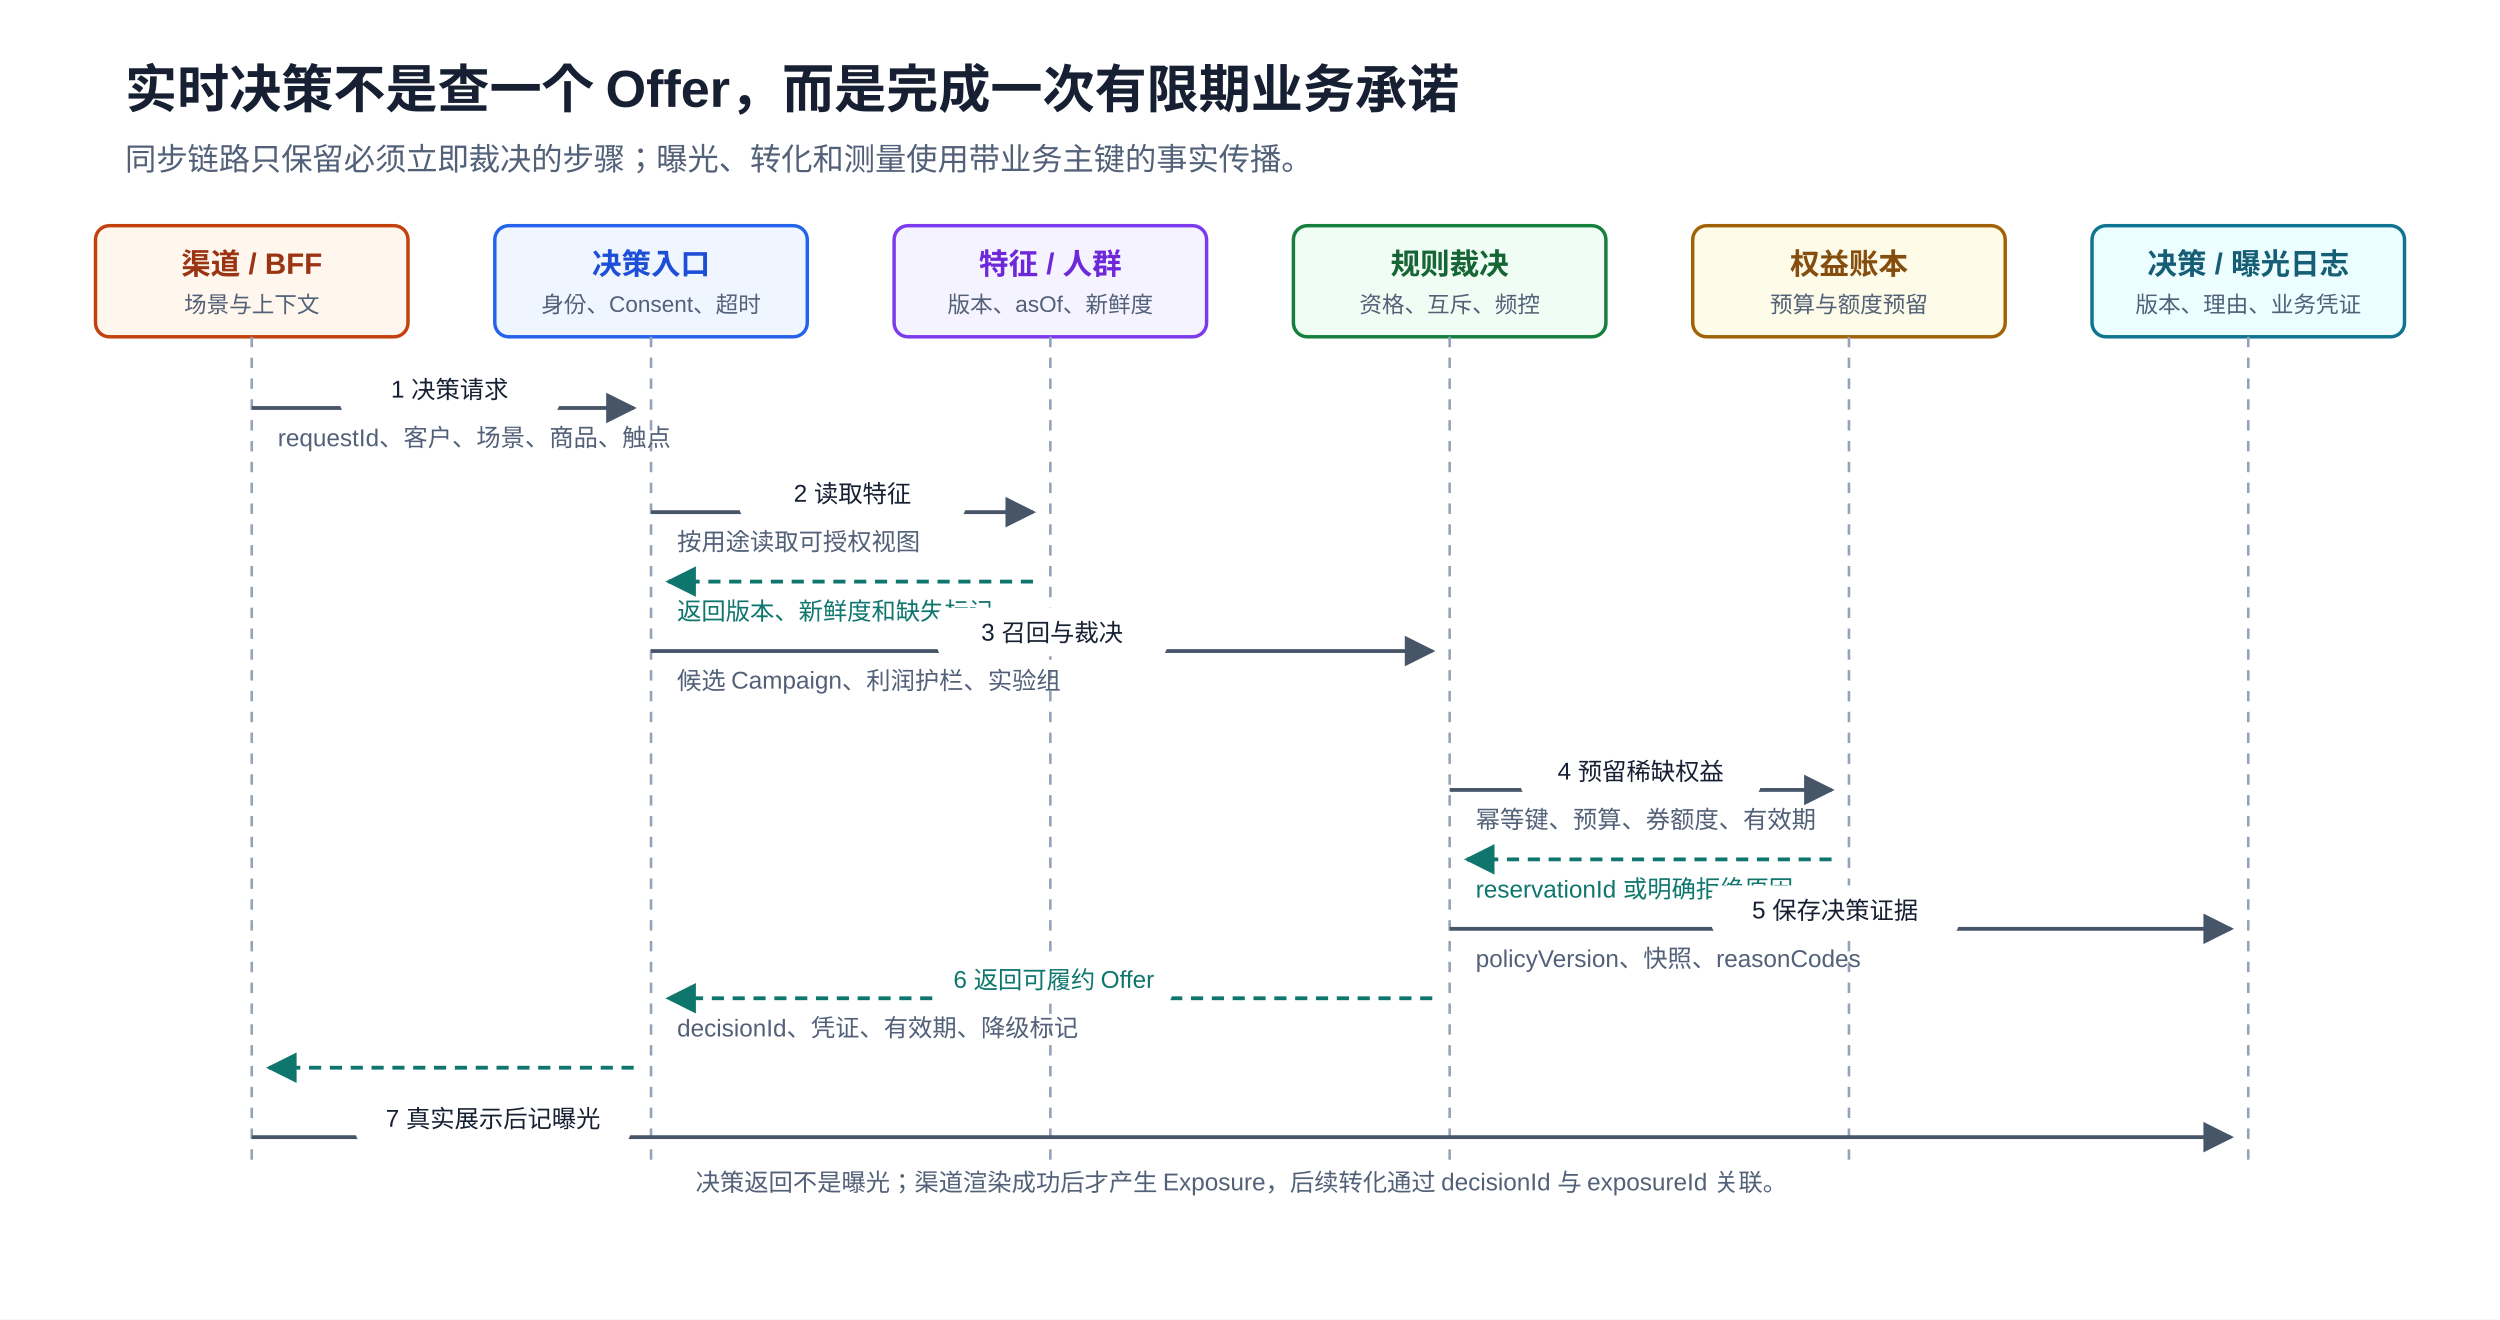
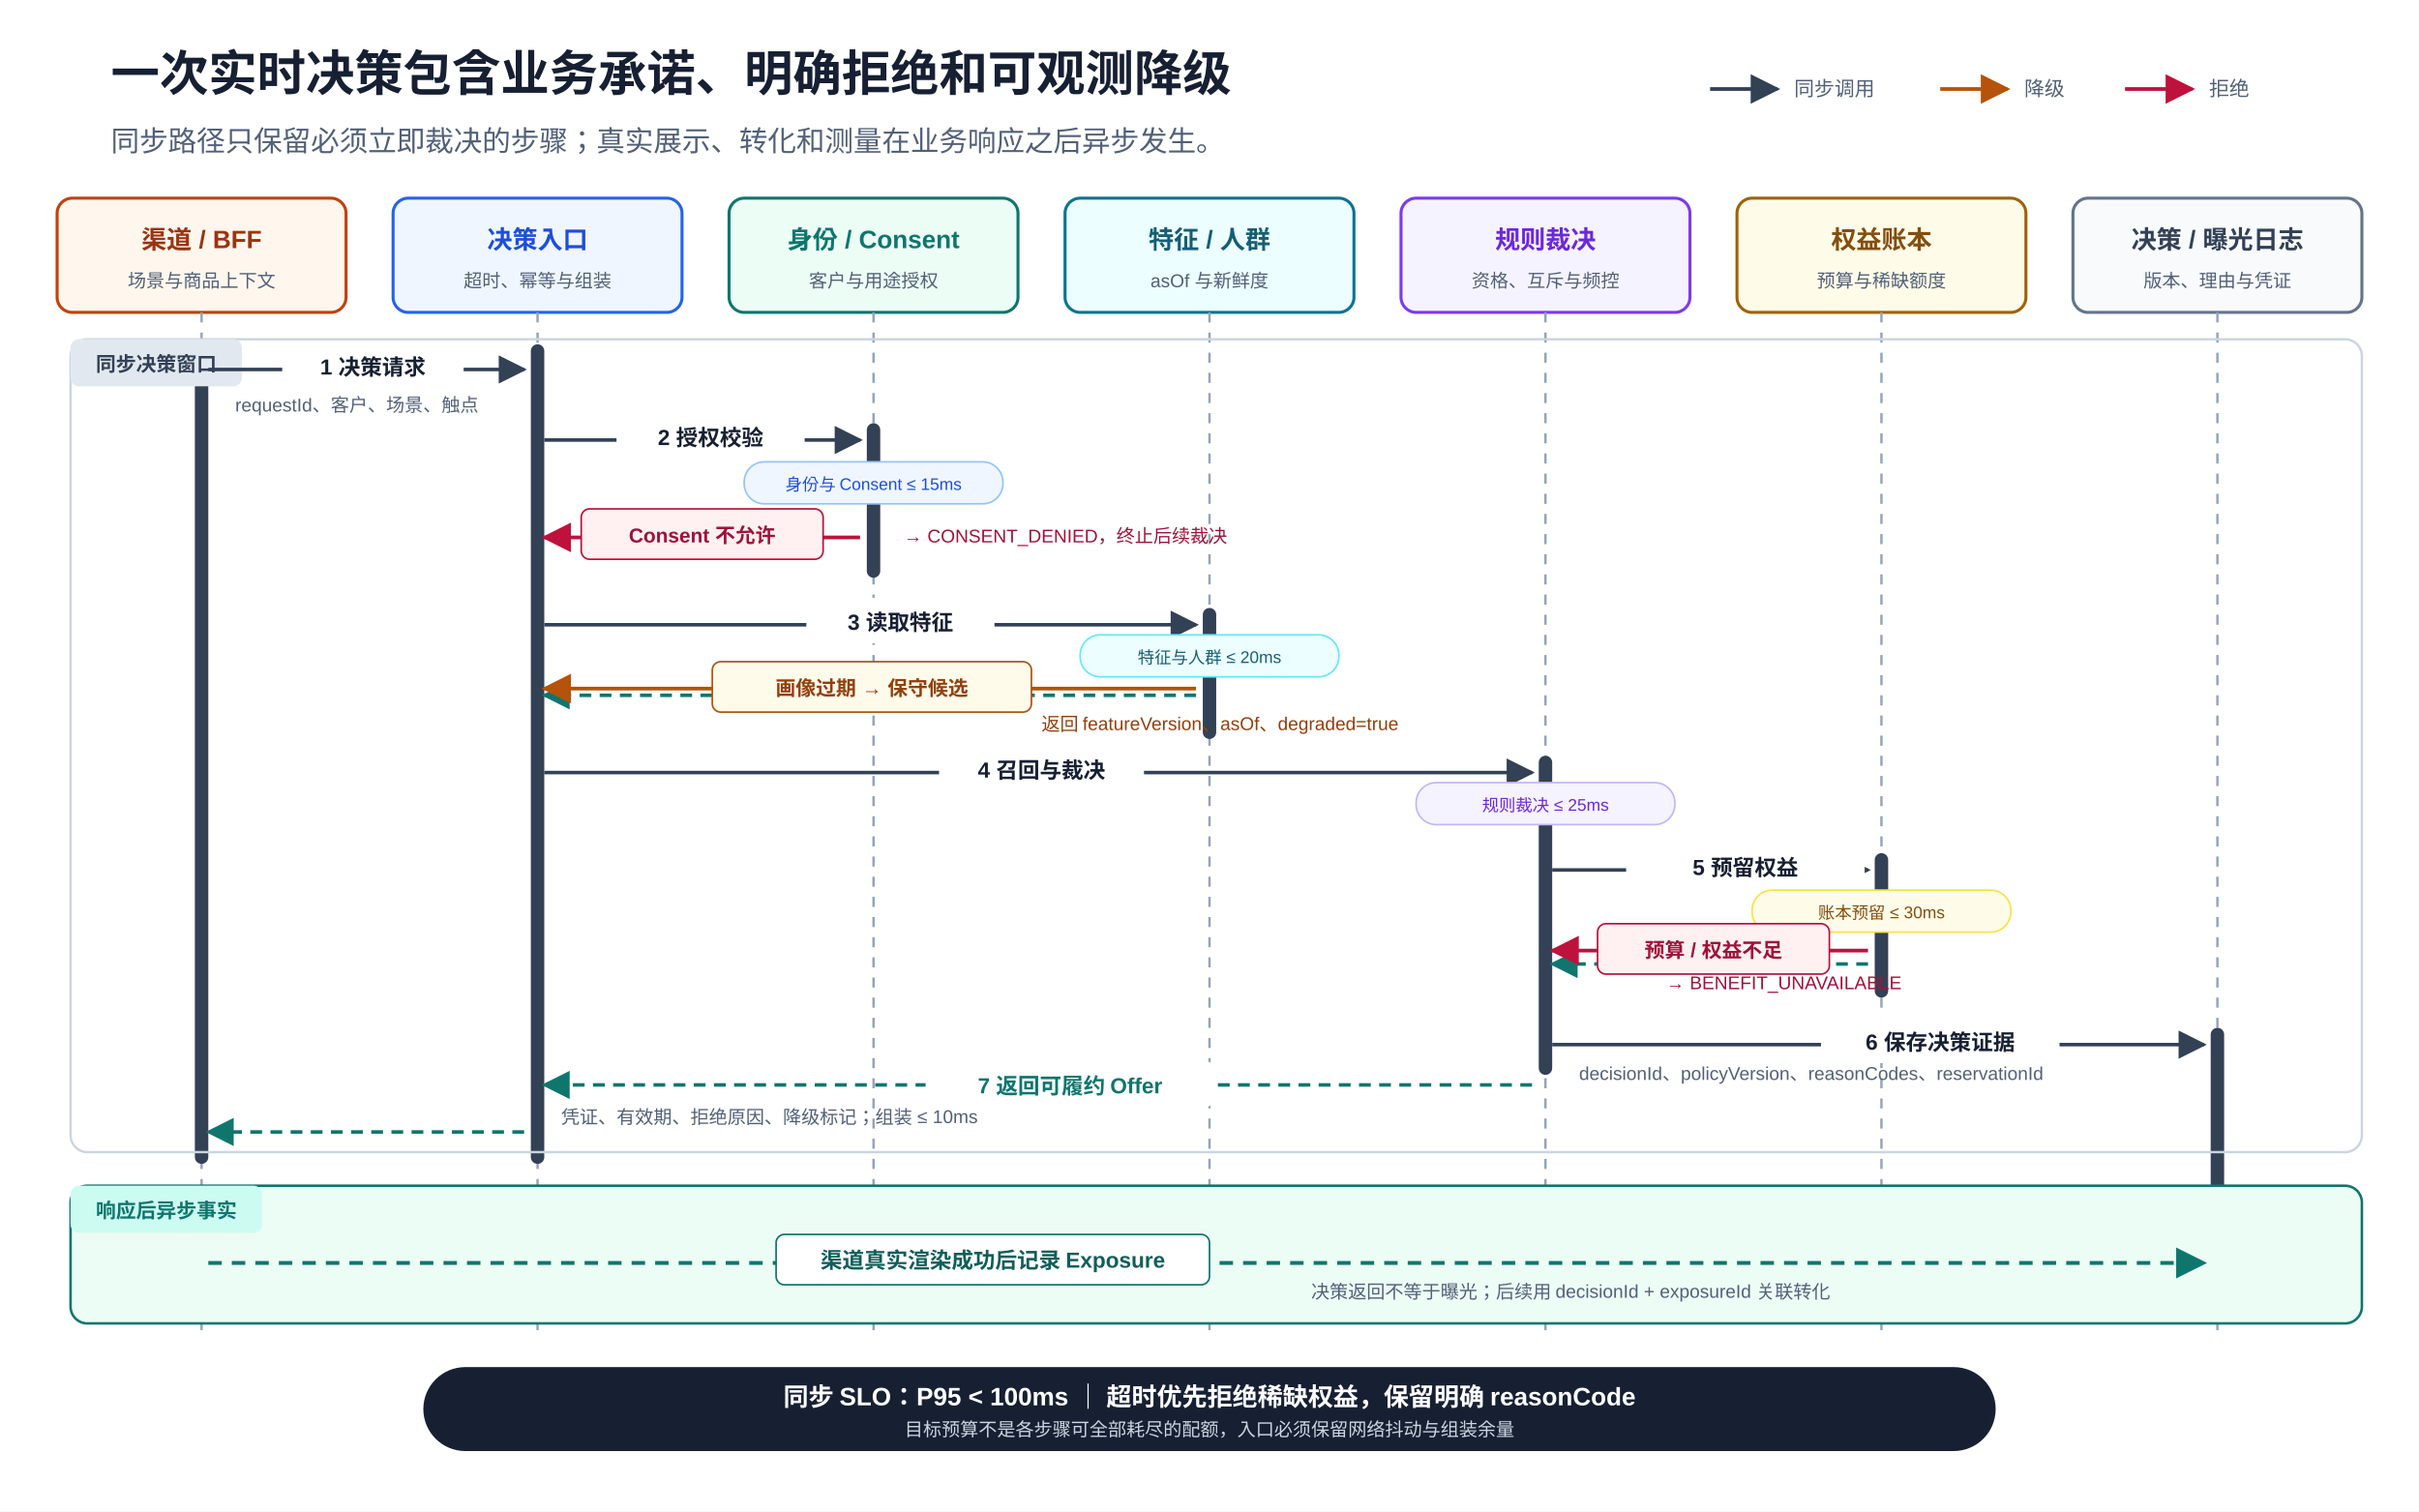
- <svg xmlns="http://www.w3.org/2000/svg" width="1440" height="760" viewBox="0 0 1440 760" role="img" aria-labelledby="title desc">
+ <svg xmlns="http://www.w3.org/2000/svg" width="1440" height="900" viewBox="0 0 1440 900" role="img" aria-labelledby="title desc">
  <defs>
    <marker id="arrow" viewBox="0 0 10 10" refX="9" refY="5" markerWidth="8" markerHeight="8" orient="auto">
-       <path d="M0 0 L10 5 L0 10 Z" fill="#475569" />
+       <path d="M0 0 L10 5 L0 10 Z" fill="#334155" />
    </marker>
    <marker id="return" viewBox="0 0 10 10" refX="9" refY="5" markerWidth="8" markerHeight="8" orient="auto">
      <path d="M0 0 L10 5 L0 10 Z" fill="#0f766e" />
    </marker>
+     <marker id="warning" viewBox="0 0 10 10" refX="9" refY="5" markerWidth="8" markerHeight="8" orient="auto">
+       <path d="M0 0 L10 5 L0 10 Z" fill="#b45309" />
+     </marker>
+     <marker id="reject" viewBox="0 0 10 10" refX="9" refY="5" markerWidth="8" markerHeight="8" orient="auto">
+       <path d="M0 0 L10 5 L0 10 Z" fill="#be123c" />
+     </marker>
  </defs>
-   <rect width="1440" height="760" fill="#ffffff" />
+   <rect width="1440" height="900" fill="#ffffff" />
  <g font-family="Arial, 'PingFang SC', sans-serif">
-     <text x="72" y="62" fill="#172033" font-size="30" font-weight="700">实时决策不是查一个 Offer，而是完成一次有限期业务承诺</text>
-     <text x="72" y="98" fill="#526078" font-size="18">同步链路只保留必须立即裁决的步骤；曝光、转化和测量使用带业务主键的事实传播。</text>
+     <text x="66" y="54" fill="#172033" font-size="29" font-weight="700">一次实时决策包含业务承诺、明确拒绝和可观测降级</text>
+     <text x="66" y="90" fill="#526078" font-size="17">同步路径只保留必须立即裁决的步骤；真实展示、转化和测量在业务响应之后异步发生。</text>
+     <g font-size="12">
+       <line x1="1018" y1="53" x2="1058" y2="53" stroke="#334155" stroke-width="2.2" marker-end="url(#arrow)" />
+       <text x="1068" y="57" fill="#526078">同步调用</text>
+       <line x1="1155" y1="53" x2="1195" y2="53" stroke="#b45309" stroke-width="2.2" marker-end="url(#warning)" />
+       <text x="1205" y="57" fill="#526078">降级</text>
+       <line x1="1265" y1="53" x2="1305" y2="53" stroke="#be123c" stroke-width="2.2" marker-end="url(#reject)" />
+       <text x="1315" y="57" fill="#526078">拒绝</text>
+     </g>
+     <g text-anchor="middle">
+       <rect x="34" y="118" width="172" height="68" rx="9" fill="#fff7ed" stroke="#c2410c" stroke-width="1.8" />
+       <text x="120" y="148" fill="#9a3412" font-size="15" font-weight="700">渠道 / BFF</text>
+       <text x="120" y="171" fill="#526078" font-size="11">场景与商品上下文</text>
+       <rect x="234" y="118" width="172" height="68" rx="9" fill="#eff6ff" stroke="#2563eb" stroke-width="1.8" />
+       <text x="320" y="148" fill="#1d4ed8" font-size="15" font-weight="700">决策入口</text>
+       <text x="320" y="171" fill="#526078" font-size="11">超时、幂等与组装</text>
+       <rect x="434" y="118" width="172" height="68" rx="9" fill="#ecfdf5" stroke="#0f766e" stroke-width="1.8" />
+       <text x="520" y="148" fill="#0f766e" font-size="15" font-weight="700">身份 / Consent</text>
+       <text x="520" y="171" fill="#526078" font-size="11">客户与用途授权</text>
+       <rect x="634" y="118" width="172" height="68" rx="9" fill="#ecfeff" stroke="#0e7490" stroke-width="1.8" />
+       <text x="720" y="148" fill="#155e75" font-size="15" font-weight="700">特征 / 人群</text>
+       <text x="720" y="171" fill="#526078" font-size="11">asOf 与新鲜度</text>
+       <rect x="834" y="118" width="172" height="68" rx="9" fill="#f5f3ff" stroke="#7c3aed" stroke-width="1.8" />
+       <text x="920" y="148" fill="#6d28d9" font-size="15" font-weight="700">规则裁决</text>
+       <text x="920" y="171" fill="#526078" font-size="11">资格、互斥与频控</text>
+       <rect x="1034" y="118" width="172" height="68" rx="9" fill="#fefce8" stroke="#a16207" stroke-width="1.8" />
+       <text x="1120" y="148" fill="#854d0e" font-size="15" font-weight="700">权益账本</text>
+       <text x="1120" y="171" fill="#526078" font-size="11">预算与稀缺额度</text>
+       <rect x="1234" y="118" width="172" height="68" rx="9" fill="#f8fafc" stroke="#64748b" stroke-width="1.8" />
+       <text x="1320" y="148" fill="#334155" font-size="15" font-weight="700">决策 / 曝光日志</text>
+       <text x="1320" y="171" fill="#526078" font-size="11">版本、理由与凭证</text>
+     </g>
+     <g stroke="#94a3b8" stroke-width="1.4" stroke-dasharray="6 6">
+       <path d="M120 186 V792" />
+       <path d="M320 186 V792" />
+       <path d="M520 186 V792" />
+       <path d="M720 186 V792" />
+       <path d="M920 186 V792" />
+       <path d="M1120 186 V792" />
+       <path d="M1320 186 V792" />
+     </g>
+     <g fill="#334155">
+       <rect x="116" y="205" width="8" height="488" rx="4" />
+       <rect x="316" y="205" width="8" height="488" rx="4" />
+       <rect x="516" y="252" width="8" height="92" rx="4" />
+       <rect x="716" y="362" width="8" height="78" rx="4" />
+       <rect x="916" y="450" width="8" height="190" rx="4" />
+       <rect x="1116" y="508" width="8" height="86" rx="4" />
+       <rect x="1316" y="612" width="8" height="160" rx="4" />
+     </g>
+     <rect x="42" y="202" width="1364" height="484" rx="10" fill="none" stroke="#cbd5e1" stroke-width="1.4" />
+     <rect x="42" y="202" width="102" height="28" rx="5" fill="#e2e8f0" />
+     <text x="93" y="221" text-anchor="middle" fill="#334155" font-size="12" font-weight="700">同步决策窗口</text>
+     <g fill="none" stroke="#334155" stroke-width="2.1" marker-end="url(#arrow)">
+       <path d="M124 220 H312" />
+       <path d="M324 262 H512" />
+       <path d="M324 372 H712" />
+       <path d="M324 460 H912" />
+       <path d="M924 518 H1112" />
+       <path d="M924 622 H1312" />
+     </g>
+     <g fill="none" stroke="#0f766e" stroke-width="2.1" stroke-dasharray="7 5" marker-end="url(#return)">
+       <path d="M712 414 H324" />
+       <path d="M1112 574 H924" />
+       <path d="M912 646 H324" />
+       <path d="M312 674 H124" />
+     </g>
    <g>
-       <rect x="55" y="130" width="180" height="64" rx="8" fill="#fff7ed" stroke="#c2410c" stroke-width="2" />
-       <text x="145" y="158" text-anchor="middle" fill="#9a3412" font-size="17" font-weight="700">渠道 / BFF</text>
-       <text x="145" y="180" text-anchor="middle" fill="#526078" font-size="13">场景与上下文</text>
-       <rect x="285" y="130" width="180" height="64" rx="8" fill="#eff6ff" stroke="#2563eb" stroke-width="2" />
-       <text x="375" y="158" text-anchor="middle" fill="#1d4ed8" font-size="17" font-weight="700">决策入口</text>
-       <text x="375" y="180" text-anchor="middle" fill="#526078" font-size="13">身份、Consent、超时</text>
-       <rect x="515" y="130" width="180" height="64" rx="8" fill="#f5f3ff" stroke="#7c3aed" stroke-width="2" />
-       <text x="605" y="158" text-anchor="middle" fill="#6d28d9" font-size="17" font-weight="700">特征 / 人群</text>
-       <text x="605" y="180" text-anchor="middle" fill="#526078" font-size="13">版本、asOf、新鲜度</text>
-       <rect x="745" y="130" width="180" height="64" rx="8" fill="#f0fdf4" stroke="#15803d" stroke-width="2" />
-       <text x="835" y="158" text-anchor="middle" fill="#166534" font-size="17" font-weight="700">规则裁决</text>
-       <text x="835" y="180" text-anchor="middle" fill="#526078" font-size="13">资格、互斥、频控</text>
-       <rect x="975" y="130" width="180" height="64" rx="8" fill="#fefce8" stroke="#a16207" stroke-width="2" />
-       <text x="1065" y="158" text-anchor="middle" fill="#854d0e" font-size="17" font-weight="700">权益账本</text>
-       <text x="1065" y="180" text-anchor="middle" fill="#526078" font-size="13">预算与额度预留</text>
-       <rect x="1205" y="130" width="180" height="64" rx="8" fill="#ecfeff" stroke="#0e7490" stroke-width="2" />
-       <text x="1295" y="158" text-anchor="middle" fill="#155e75" font-size="17" font-weight="700">决策 / 曝光日志</text>
-       <text x="1295" y="180" text-anchor="middle" fill="#526078" font-size="13">版本、理由、业务凭证</text>
+       <rect x="168" y="204" width="108" height="27" rx="5" fill="#ffffff" />
+       <text x="222" y="223" text-anchor="middle" fill="#172033" font-size="13" font-weight="700">1 决策请求</text>
+       <text x="140" y="245" fill="#526078" font-size="11">requestId、客户、场景、触点</text>
+       <rect x="367" y="246" width="112" height="27" rx="5" fill="#ffffff" />
+       <text x="423" y="265" text-anchor="middle" fill="#172033" font-size="13" font-weight="700">2 授权校验</text>
+       <rect x="443" y="275" width="154" height="25" rx="12" fill="#eff6ff" stroke="#93c5fd" />
+       <text x="520" y="292" text-anchor="middle" fill="#1d4ed8" font-size="10">身份与 Consent ≤ 15ms</text>
+       <path d="M512 320 H324" fill="none" stroke="#be123c" stroke-width="2.2" marker-end="url(#reject)" />
+       <rect x="346" y="303" width="144" height="30" rx="5" fill="#fff1f2" stroke="#be123c" />
+       <text x="418" y="323" text-anchor="middle" fill="#9f1239" font-size="12" font-weight="700">Consent 不允许</text>
+       <text x="538" y="323" fill="#9f1239" font-size="11">→ CONSENT_DENIED，终止后续裁决</text>
+       <rect x="480" y="356" width="112" height="27" rx="5" fill="#ffffff" />
+       <text x="536" y="375" text-anchor="middle" fill="#172033" font-size="13" font-weight="700">3 读取特征</text>
+       <rect x="643" y="378" width="154" height="25" rx="12" fill="#ecfeff" stroke="#67e8f9" />
+       <text x="720" y="395" text-anchor="middle" fill="#155e75" font-size="10">特征与人群 ≤ 20ms</text>
+       <path d="M712 410 H324" fill="none" stroke="#b45309" stroke-width="2.2" marker-end="url(#warning)" />
+       <rect x="424" y="394" width="190" height="30" rx="5" fill="#fffbeb" stroke="#b45309" />
+       <text x="519" y="414" text-anchor="middle" fill="#92400e" font-size="12" font-weight="700">画像过期 → 保守候选</text>
+       <text x="620" y="435" fill="#92400e" font-size="11">返回 featureVersion、asOf、degraded=true</text>
+       <rect x="559" y="444" width="122" height="27" rx="5" fill="#ffffff" />
+       <text x="620" y="463" text-anchor="middle" fill="#172033" font-size="13" font-weight="700">4 召回与裁决</text>
+       <rect x="843" y="466" width="154" height="25" rx="12" fill="#f5f3ff" stroke="#c4b5fd" />
+       <text x="920" y="483" text-anchor="middle" fill="#6d28d9" font-size="10">规则裁决 ≤ 25ms</text>
+       <rect x="968" y="502" width="142" height="27" rx="5" fill="#ffffff" />
+       <text x="1039" y="521" text-anchor="middle" fill="#172033" font-size="13" font-weight="700">5 预留权益</text>
+       <rect x="1043" y="530" width="154" height="25" rx="12" fill="#fefce8" stroke="#fde047" />
+       <text x="1120" y="547" text-anchor="middle" fill="#854d0e" font-size="10">账本预留 ≤ 30ms</text>
+       <path d="M1112 566 H924" fill="none" stroke="#be123c" stroke-width="2.2" marker-end="url(#reject)" />
+       <rect x="951" y="550" width="138" height="30" rx="5" fill="#fff1f2" stroke="#be123c" />
+       <text x="1020" y="570" text-anchor="middle" fill="#9f1239" font-size="12" font-weight="700">预算 / 权益不足</text>
+       <text x="1132" y="589" text-anchor="end" fill="#9f1239" font-size="11">→ BENEFIT_UNAVAILABLE</text>
+       <rect x="1084" y="606" width="142" height="27" rx="5" fill="#ffffff" />
+       <text x="1155" y="625" text-anchor="middle" fill="#172033" font-size="13" font-weight="700">6 保存决策证据</text>
+       <text x="940" y="643" fill="#526078" font-size="11">decisionId、policyVersion、reasonCodes、reservationId</text>
+       <rect x="551" y="632" width="172" height="27" rx="5" fill="#ffffff" />
+       <text x="637" y="651" text-anchor="middle" fill="#0f766e" font-size="13" font-weight="700">7 返回可履约 Offer</text>
+       <text x="334" y="669" fill="#526078" font-size="11">凭证、有效期、拒绝原因、降级标记；组装 ≤ 10ms</text>
    </g>
-     <g stroke="#94a3b8" stroke-width="1.5" stroke-dasharray="6 6">
-       <path d="M145 194 V670" />
-       <path d="M375 194 V670" />
-       <path d="M605 194 V670" />
-       <path d="M835 194 V670" />
-       <path d="M1065 194 V670" />
-       <path d="M1295 194 V670" />
-     </g>
-     <g fill="none" stroke="#475569" stroke-width="2.2" marker-end="url(#arrow)">
-       <path d="M145 235 H365" />
-       <path d="M375 295 H595" />
-       <path d="M375 375 H825" />
-       <path d="M835 455 H1055" />
-       <path d="M835 535 H1285" />
-       <path d="M145 655 H1285" />
-     </g>
-     <g fill="none" stroke="#0f766e" stroke-width="2.2" stroke-dasharray="7 5" marker-end="url(#return)">
-       <path d="M595 335 H385" />
-       <path d="M1055 495 H845" />
-       <path d="M825 575 H385" />
-       <path d="M365 615 H155" />
-     </g>
-     <g font-size="14">
-       <rect x="196" y="210" width="126" height="28" rx="5" fill="#ffffff" />
-       <text x="259" y="229" text-anchor="middle" fill="#172033">1 决策请求</text>
-       <text x="160" y="257" fill="#526078">requestId、客户、场景、商品、触点</text>
-       <rect x="426" y="270" width="130" height="28" rx="5" fill="#ffffff" />
-       <text x="491" y="289" text-anchor="middle" fill="#172033">2 读取特征</text>
-       <text x="390" y="317" fill="#526078">按用途读取可授权视图</text>
-       <text x="390" y="357" fill="#0f766e">返回版本、新鲜度和缺失标记</text>
-       <rect x="540" y="350" width="132" height="28" rx="5" fill="#ffffff" />
-       <text x="606" y="369" text-anchor="middle" fill="#172033">3 召回与裁决</text>
-       <text x="390" y="397" fill="#526078">候选 Campaign、利润护栏、实验组</text>
-       <rect x="876" y="430" width="138" height="28" rx="5" fill="#ffffff" />
-       <text x="945" y="449" text-anchor="middle" fill="#172033">4 预留稀缺权益</text>
-       <text x="850" y="477" fill="#526078">幂等键、预算、券额度、有效期</text>
-       <text x="850" y="517" fill="#0f766e">reservationId 或明确拒绝原因</text>
-       <rect x="986" y="510" width="142" height="28" rx="5" fill="#ffffff" />
-       <text x="1057" y="529" text-anchor="middle" fill="#172033">5 保存决策证据</text>
-       <text x="850" y="557" fill="#526078">policyVersion、快照、reasonCodes</text>
-       <rect x="539" y="550" width="136" height="28" rx="5" fill="#ffffff" />
-       <text x="607" y="569" text-anchor="middle" fill="#0f766e">6 返回可履约 Offer</text>
-       <text x="390" y="597" fill="#526078">decisionId、凭证、有效期、降级标记</text>
-       <rect x="205" y="630" width="158" height="28" rx="5" fill="#ffffff" />
-       <text x="284" y="649" text-anchor="middle" fill="#172033">7 真实展示后记曝光</text>
-       <text x="715" y="686" text-anchor="middle" fill="#526078">决策返回不是曝光；渠道渲染成功后才产生 Exposure，后续转化通过 decisionId 与 exposureId 关联。</text>
-     </g>
+     <rect x="42" y="706" width="1364" height="82" rx="10" fill="#ecfdf5" stroke="#0f766e" stroke-width="1.5" />
+     <rect x="42" y="706" width="114" height="28" rx="5" fill="#ccfbf1" />
+     <text x="99" y="725" text-anchor="middle" fill="#0f766e" font-size="12" font-weight="700">响应后异步事实</text>
+     <path d="M124 752 H1312" fill="none" stroke="#0f766e" stroke-width="2.3" stroke-dasharray="8 6" marker-end="url(#return)" />
+     <rect x="462" y="735" width="258" height="30" rx="5" fill="#ffffff" stroke="#0f766e" />
+     <text x="591" y="755" text-anchor="middle" fill="#115e59" font-size="13" font-weight="700">渠道真实渲染成功后记录 Exposure</text>
+     <text x="935" y="773" text-anchor="middle" fill="#526078" font-size="11">决策返回不等于曝光；后续用 decisionId + exposureId 关联转化</text>
+     <rect x="252" y="814" width="936" height="50" rx="25" fill="#172033" />
+     <text x="720" y="837" text-anchor="middle" fill="#ffffff" font-size="15" font-weight="700">同步 SLO：P95 &lt; 100ms ｜ 超时优先拒绝稀缺权益，保留明确 reasonCode</text>
+     <text x="720" y="855" text-anchor="middle" fill="#cbd5e1" font-size="11">目标预算不是各步骤可全部耗尽的配额，入口必须保留网络抖动与组装余量</text>
  </g>
</svg>
